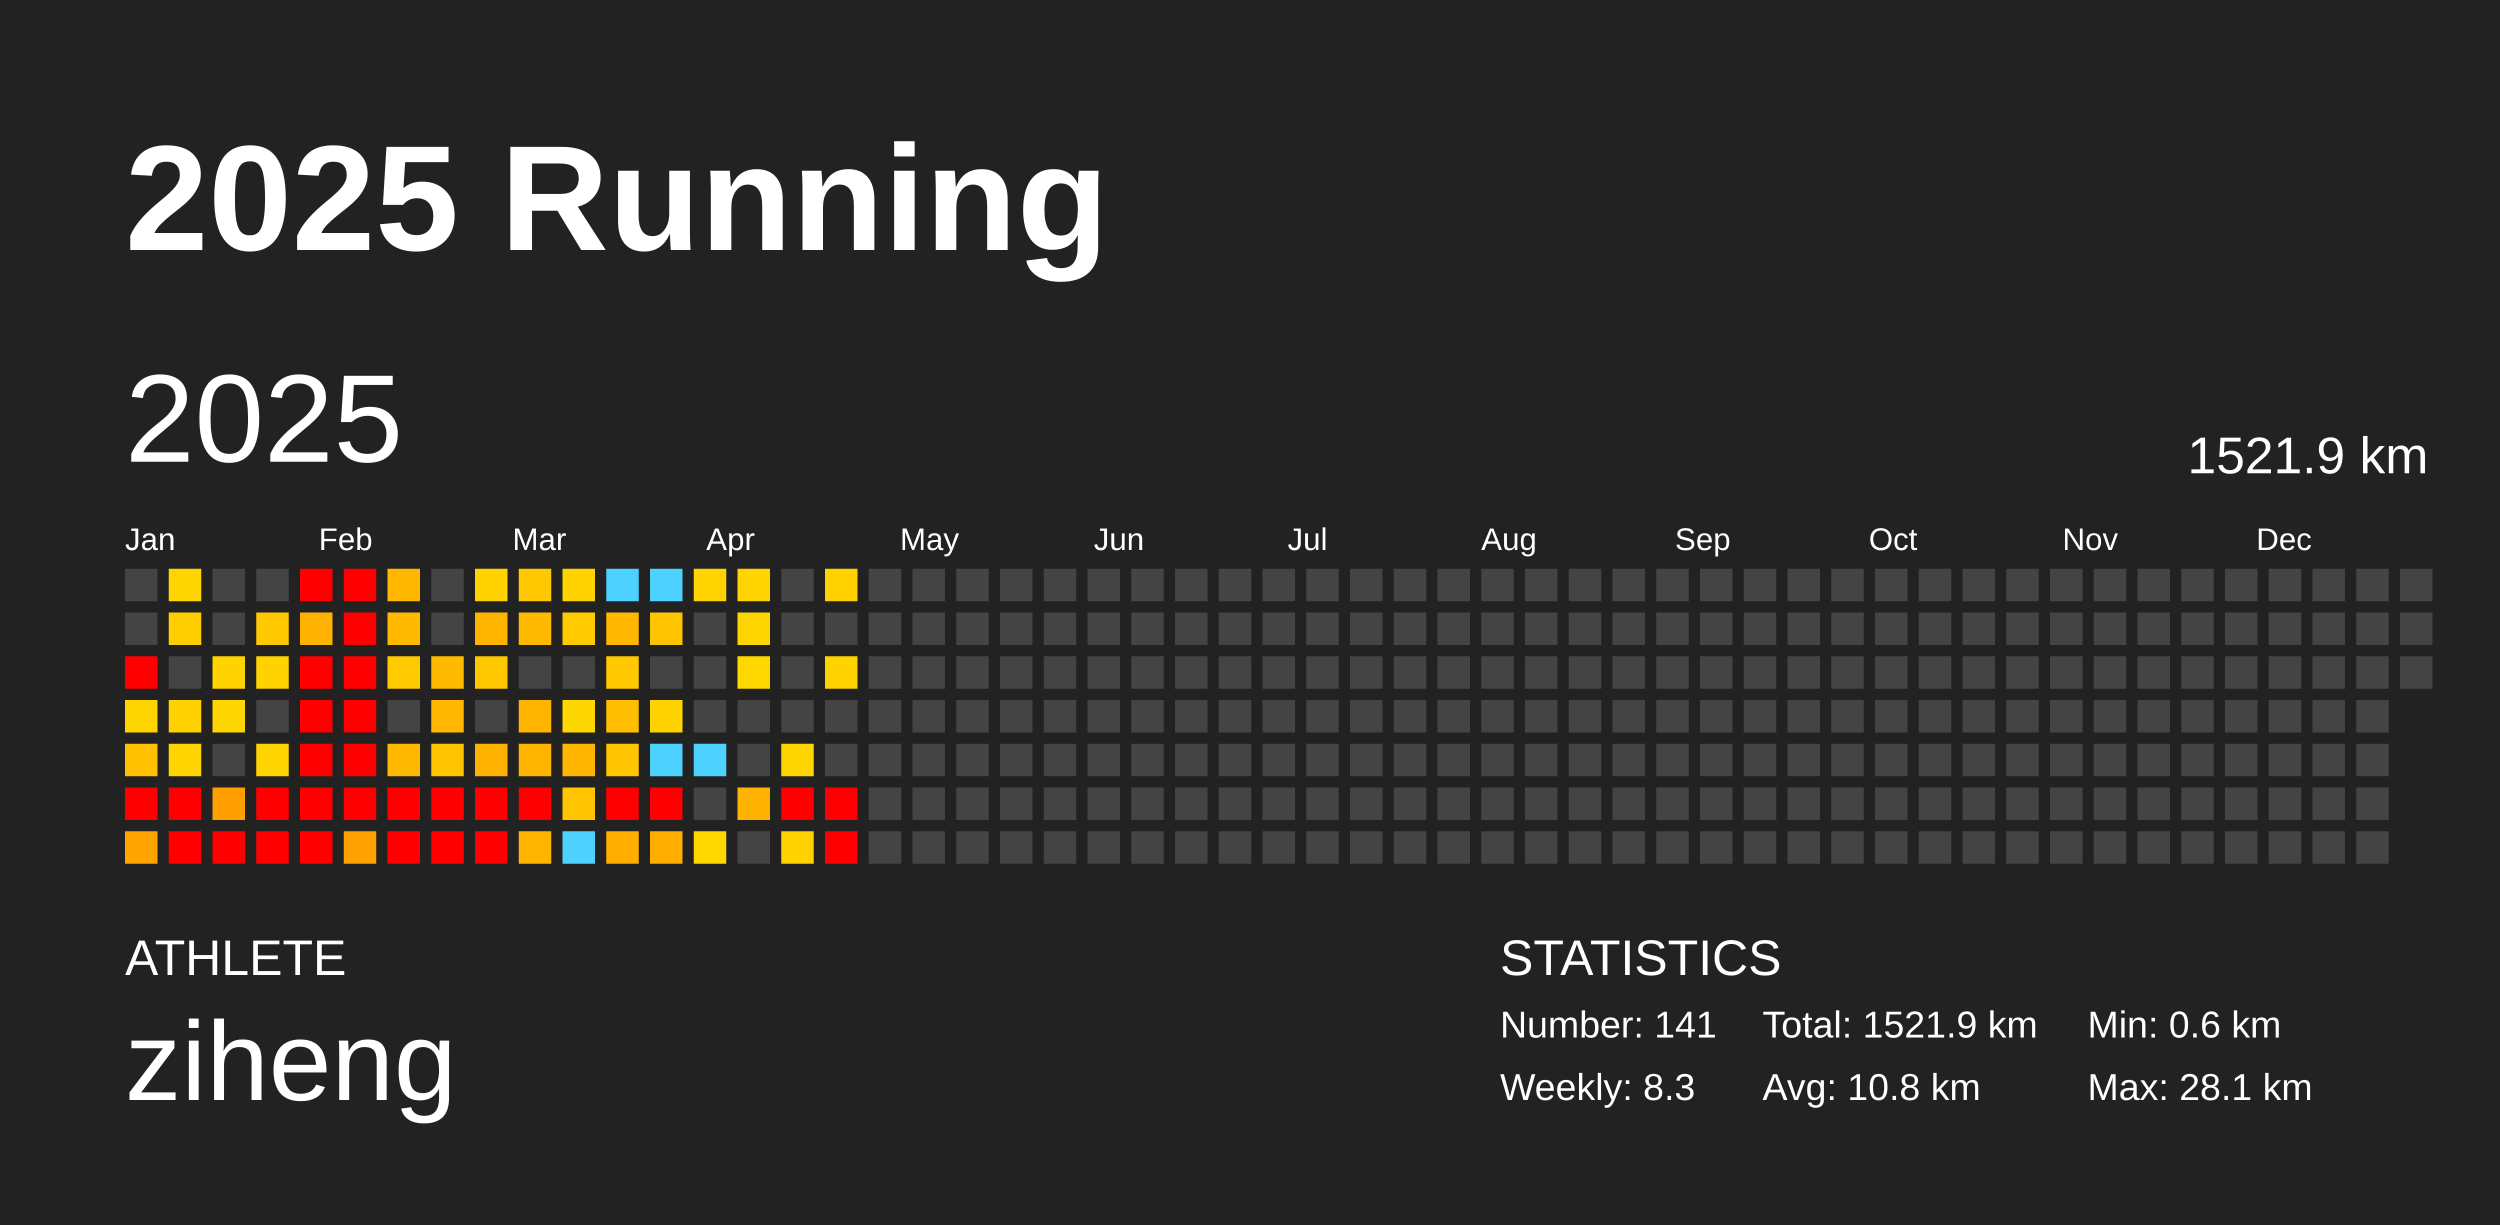
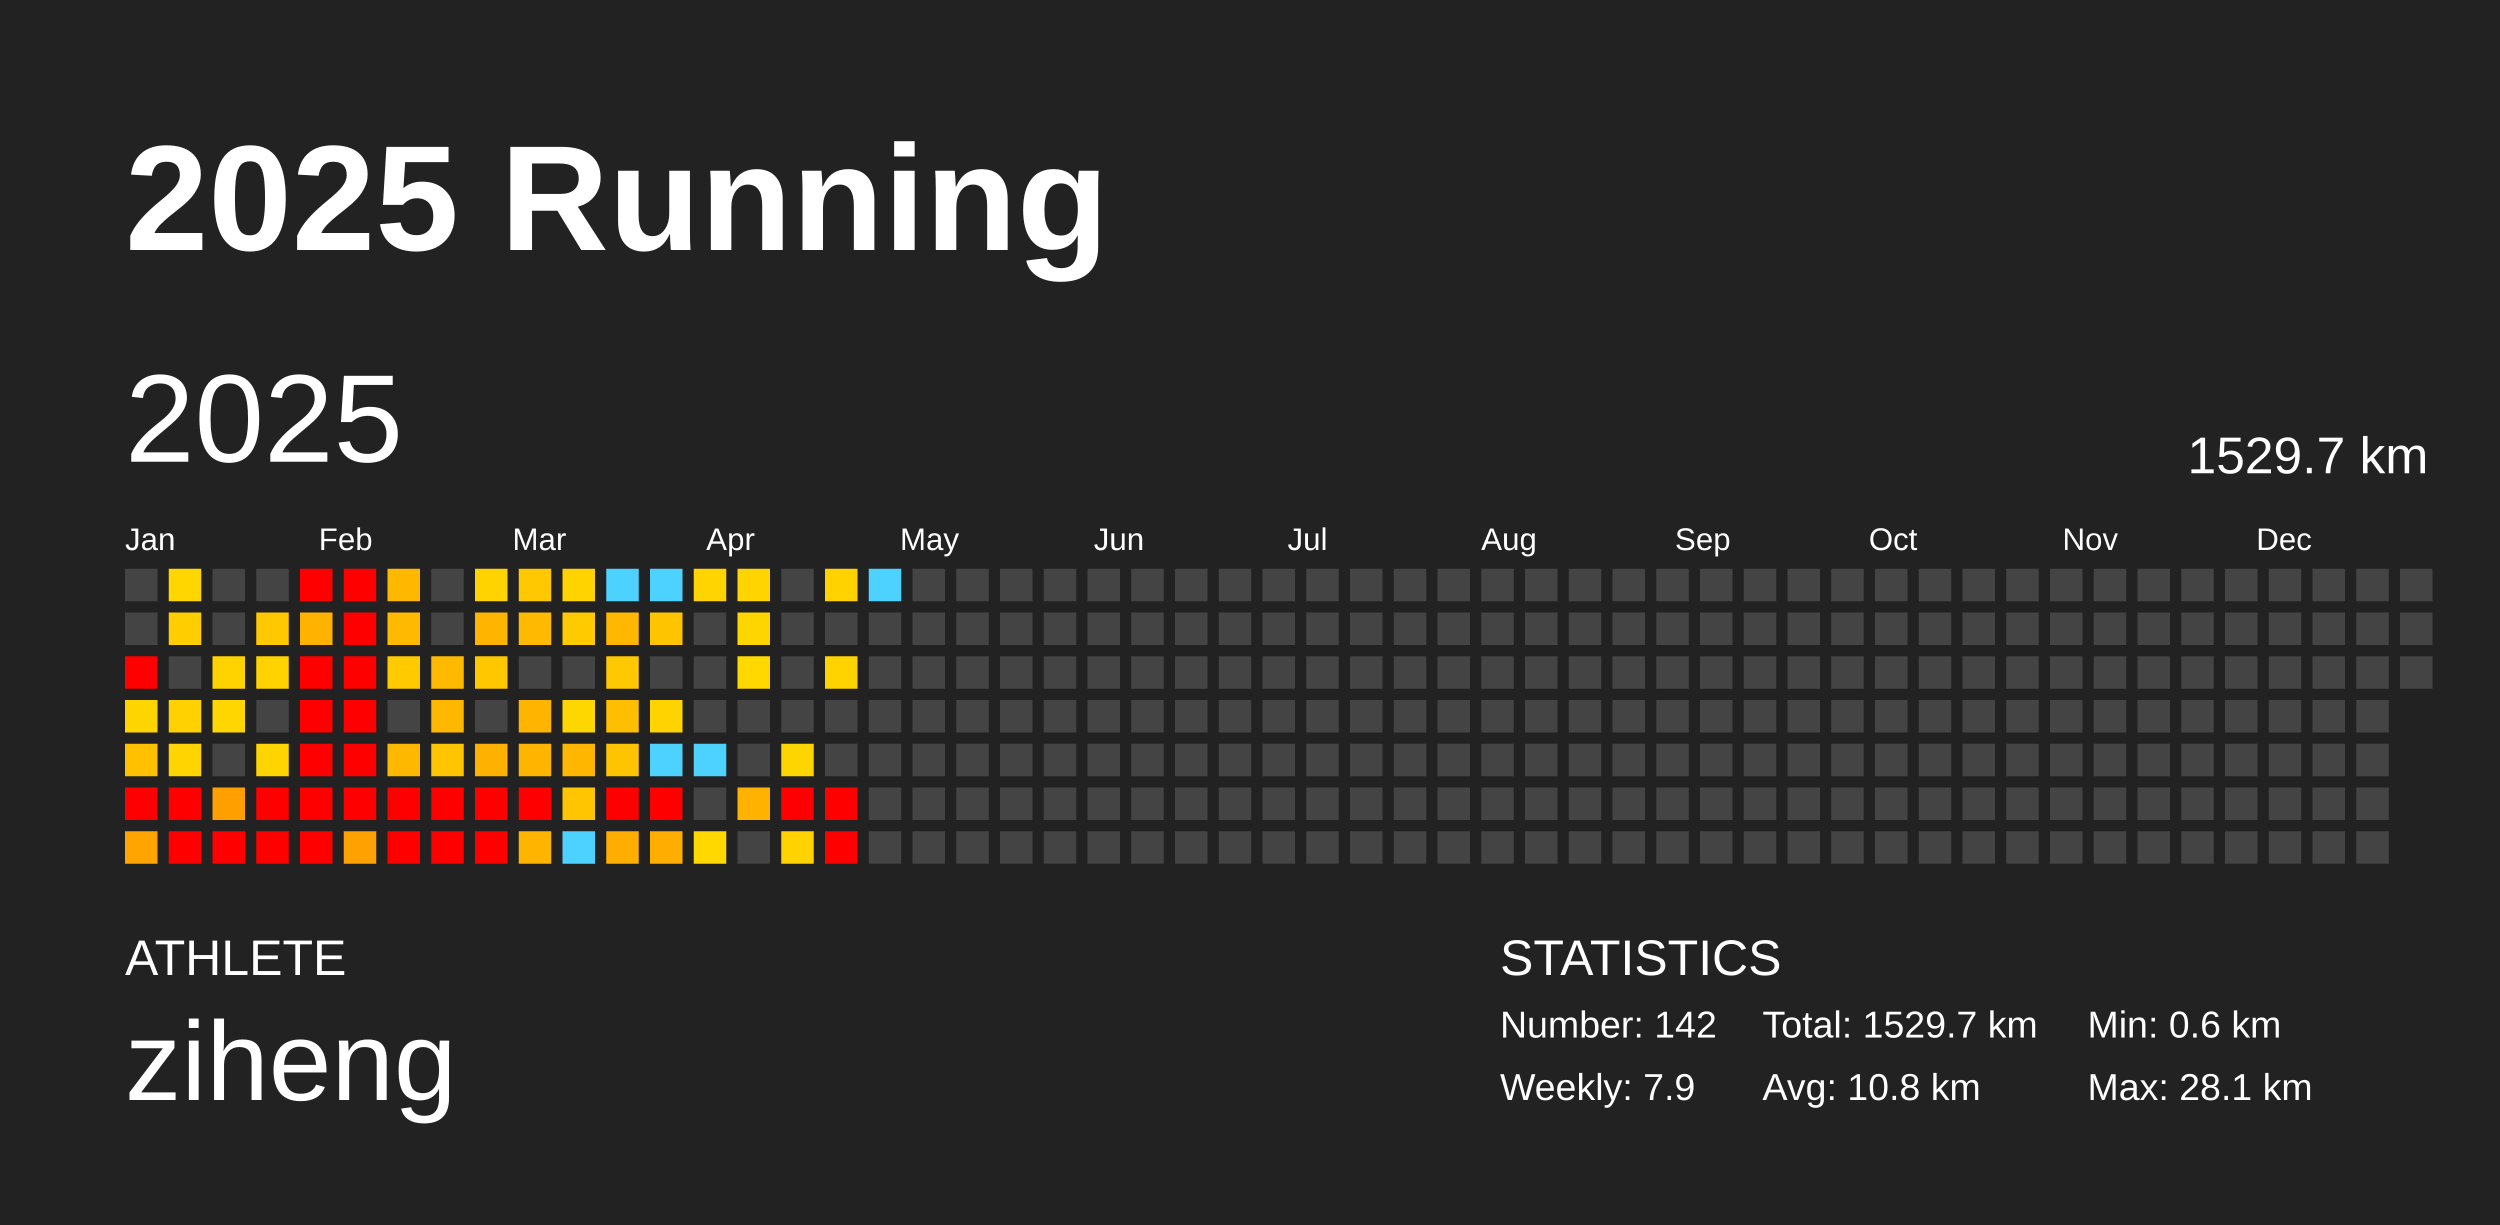
<svg xmlns="http://www.w3.org/2000/svg" baseProfile="full" height="98mm" version="1.1" viewBox="0,0,200,98" width="200mm">
  <defs />
  <rect fill="#222222" height="98" width="200" x="0" y="0" />
  <text fill="#FFFFFF" style="font-size:12px; font-family:Arial; font-weight:bold;" x="10" y="20">2025 Running</text>
  <text fill="#FFFFFF" style="font-size:4px; font-family:Arial" x="10" y="78">ATHLETE</text>
  <text fill="#FFFFFF" style="font-size:9px; font-family:Arial" x="10" y="88">ziheng</text>
  <text fill="#FFFFFF" style="font-size:4px; font-family:Arial" x="120" y="78">STATISTICS</text>
-   <text fill="#FFFFFF" style="font-size:3px; font-family:Arial" x="120" y="83">Number: 141</text>
-   <text fill="#FFFFFF" style="font-size:3px; font-family:Arial" x="120" y="88">Weekly: 8.3</text>
-   <text fill="#FFFFFF" style="font-size:3px; font-family:Arial" x="141" y="83">Total: 1521.9 km</text>
+   <text fill="#FFFFFF" style="font-size:3px; font-family:Arial" x="120" y="83">Number: 142</text>
+   <text fill="#FFFFFF" style="font-size:3px; font-family:Arial" x="120" y="88">Weekly: 7.9</text>
+   <text fill="#FFFFFF" style="font-size:3px; font-family:Arial" x="141" y="83">Total: 1529.7 km</text>
  <text fill="#FFFFFF" style="font-size:3px; font-family:Arial" x="141" y="88">Avg: 10.8 km</text>
  <text fill="#FFFFFF" style="font-size:3px; font-family:Arial" x="167" y="83">Min: 0.6 km</text>
  <text fill="#FFFFFF" style="font-size:3px; font-family:Arial" x="167" y="88">Max: 28.1 km</text>
  <text dominant-baseline="hanging" fill="#FFFFFF" style="font-size:10.0px; font-family:Arial;" x="10" y="30">2025</text>
-   <text dominant-baseline="hanging" fill="#FFFFFF" style="font-size:4.125px; font-family:Arial;" x="175" y="35">1521.9 km</text>
+   <text dominant-baseline="hanging" fill="#FFFFFF" style="font-size:4.125px; font-family:Arial;" x="175" y="35">1529.7 km</text>
  <text fill="#FFFFFF" style="font-size:2.5px; font-family:Arial" x="10.0" y="44">Jan</text>
  <text fill="#FFFFFF" style="font-size:2.5px; font-family:Arial" x="25.5" y="44">Feb</text>
  <text fill="#FFFFFF" style="font-size:2.5px; font-family:Arial" x="41.0" y="44">Mar</text>
  <text fill="#FFFFFF" style="font-size:2.5px; font-family:Arial" x="56.5" y="44">Apr</text>
  <text fill="#FFFFFF" style="font-size:2.5px; font-family:Arial" x="72.0" y="44">May</text>
  <text fill="#FFFFFF" style="font-size:2.5px; font-family:Arial" x="87.5" y="44">Jun</text>
  <text fill="#FFFFFF" style="font-size:2.5px; font-family:Arial" x="103.0" y="44">Jul</text>
  <text fill="#FFFFFF" style="font-size:2.5px; font-family:Arial" x="118.5" y="44">Aug</text>
  <text fill="#FFFFFF" style="font-size:2.5px; font-family:Arial" x="134.0" y="44">Sep</text>
  <text fill="#FFFFFF" style="font-size:2.5px; font-family:Arial" x="149.5" y="44">Oct</text>
  <text fill="#FFFFFF" style="font-size:2.5px; font-family:Arial" x="165.0" y="44">Nov</text>
  <text fill="#FFFFFF" style="font-size:2.5px; font-family:Arial" x="180.5" y="44">Dec</text>
  <rect fill="#444444" height="2.6" width="2.6" x="10.0" y="45.5" />
  <rect fill="#444444" height="2.6" width="2.6" x="10.0" y="49.0" />
  <rect fill="red" height="2.6" width="2.6" x="10.0" y="52.5" />
  <rect fill="#ffd500" height="2.6" width="2.6" x="10.0" y="56.0" />
  <rect fill="#ffc000" height="2.6" width="2.6" x="10.0" y="59.5" />
  <rect fill="red" height="2.6" width="2.6" x="10.0" y="63.0" />
  <rect fill="#ffa400" height="2.6" width="2.6" x="10.0" y="66.5" />
  <rect fill="#ffd600" height="2.6" width="2.6" x="13.5" y="45.5" />
  <rect fill="#ffcd00" height="2.6" width="2.6" x="13.5" y="49.0" />
  <rect fill="#444444" height="2.6" width="2.6" x="13.5" y="52.5" />
  <rect fill="#ffd100" height="2.6" width="2.6" x="13.5" y="56.0" />
  <rect fill="#ffd400" height="2.6" width="2.6" x="13.5" y="59.5" />
  <rect fill="red" height="2.6" width="2.6" x="13.5" y="63.0" />
  <rect fill="red" height="2.6" width="2.6" x="13.5" y="66.5" />
  <rect fill="#444444" height="2.6" width="2.6" x="17.0" y="45.5" />
  <rect fill="#444444" height="2.6" width="2.6" x="17.0" y="49.0" />
  <rect fill="#ffd300" height="2.6" width="2.6" x="17.0" y="52.5" />
  <rect fill="#ffd600" height="2.6" width="2.6" x="17.0" y="56.0" />
  <rect fill="#444444" height="2.6" width="2.6" x="17.0" y="59.5" />
  <rect fill="#ffa000" height="2.6" width="2.6" x="17.0" y="63.0" />
  <rect fill="red" height="2.6" width="2.6" x="17.0" y="66.5" />
  <rect fill="#444444" height="2.6" width="2.6" x="20.5" y="45.5" />
  <rect fill="#ffc800" height="2.6" width="2.6" x="20.5" y="49.0" />
  <rect fill="#ffd200" height="2.6" width="2.6" x="20.5" y="52.5" />
  <rect fill="#444444" height="2.6" width="2.6" x="20.5" y="56.0" />
  <rect fill="#ffd400" height="2.6" width="2.6" x="20.5" y="59.5" />
  <rect fill="red" height="2.6" width="2.6" x="20.5" y="63.0" />
  <rect fill="red" height="2.6" width="2.6" x="20.5" y="66.5" />
  <rect fill="red" height="2.6" width="2.6" x="24.0" y="45.5" />
  <rect fill="#ffb200" height="2.6" width="2.6" x="24.0" y="49.0" />
  <rect fill="red" height="2.6" width="2.6" x="24.0" y="52.5" />
  <rect fill="red" height="2.6" width="2.6" x="24.0" y="56.0" />
  <rect fill="red" height="2.6" width="2.6" x="24.0" y="59.5" />
  <rect fill="red" height="2.6" width="2.6" x="24.0" y="63.0" />
  <rect fill="red" height="2.6" width="2.6" x="24.0" y="66.5" />
  <rect fill="red" height="2.6" width="2.6" x="27.5" y="45.5" />
  <rect fill="red" height="2.6" width="2.6" x="27.5" y="49.0" />
  <rect fill="red" height="2.6" width="2.6" x="27.5" y="52.5" />
  <rect fill="red" height="2.6" width="2.6" x="27.5" y="56.0" />
  <rect fill="red" height="2.6" width="2.6" x="27.5" y="59.5" />
  <rect fill="red" height="2.6" width="2.6" x="27.5" y="63.0" />
  <rect fill="#ffa100" height="2.6" width="2.6" x="27.5" y="66.5" />
  <rect fill="#ffb700" height="2.6" width="2.6" x="31.0" y="45.5" />
  <rect fill="#ffba00" height="2.6" width="2.6" x="31.0" y="49.0" />
  <rect fill="#ffcb00" height="2.6" width="2.6" x="31.0" y="52.5" />
  <rect fill="#444444" height="2.6" width="2.6" x="31.0" y="56.0" />
  <rect fill="#ffb800" height="2.6" width="2.6" x="31.0" y="59.5" />
  <rect fill="red" height="2.6" width="2.6" x="31.0" y="63.0" />
  <rect fill="red" height="2.6" width="2.6" x="31.0" y="66.5" />
  <rect fill="#444444" height="2.6" width="2.6" x="34.5" y="45.5" />
  <rect fill="#444444" height="2.6" width="2.6" x="34.5" y="49.0" />
  <rect fill="#ffba00" height="2.6" width="2.6" x="34.5" y="52.5" />
  <rect fill="#ffb700" height="2.6" width="2.6" x="34.5" y="56.0" />
  <rect fill="#ffc500" height="2.6" width="2.6" x="34.5" y="59.5" />
  <rect fill="red" height="2.6" width="2.6" x="34.5" y="63.0" />
  <rect fill="red" height="2.6" width="2.6" x="34.5" y="66.5" />
  <rect fill="#ffd300" height="2.6" width="2.6" x="38.0" y="45.5" />
  <rect fill="#ffb500" height="2.6" width="2.6" x="38.0" y="49.0" />
  <rect fill="#ffc700" height="2.6" width="2.6" x="38.0" y="52.5" />
  <rect fill="#444444" height="2.6" width="2.6" x="38.0" y="56.0" />
  <rect fill="#ffb100" height="2.6" width="2.6" x="38.0" y="59.5" />
  <rect fill="red" height="2.6" width="2.6" x="38.0" y="63.0" />
  <rect fill="red" height="2.6" width="2.6" x="38.0" y="66.5" />
  <rect fill="#ffc800" height="2.6" width="2.6" x="41.5" y="45.5" />
  <rect fill="#ffba00" height="2.6" width="2.6" x="41.5" y="49.0" />
  <rect fill="#444444" height="2.6" width="2.6" x="41.5" y="52.5" />
  <rect fill="#ffb500" height="2.6" width="2.6" x="41.5" y="56.0" />
  <rect fill="#ffb400" height="2.6" width="2.6" x="41.5" y="59.5" />
  <rect fill="red" height="2.6" width="2.6" x="41.5" y="63.0" />
  <rect fill="#ffb400" height="2.6" width="2.6" x="41.5" y="66.5" />
  <rect fill="#ffd300" height="2.6" width="2.6" x="45.0" y="45.5" />
  <rect fill="#ffca00" height="2.6" width="2.6" x="45.0" y="49.0" />
  <rect fill="#444444" height="2.6" width="2.6" x="45.0" y="52.5" />
  <rect fill="#ffd700" height="2.6" width="2.6" x="45.0" y="56.0" />
  <rect fill="#ffb600" height="2.6" width="2.6" x="45.0" y="59.5" />
  <rect fill="#ffc500" height="2.6" width="2.6" x="45.0" y="63.0" />
  <rect fill="#4dd2ff" height="2.6" width="2.6" x="45.0" y="66.5" />
  <rect fill="#4dd2ff" height="2.6" width="2.6" x="48.5" y="45.5" />
  <rect fill="#ffb700" height="2.6" width="2.6" x="48.5" y="49.0" />
  <rect fill="#ffc800" height="2.6" width="2.6" x="48.5" y="52.5" />
  <rect fill="#ffbe00" height="2.6" width="2.6" x="48.5" y="56.0" />
  <rect fill="#ffc400" height="2.6" width="2.6" x="48.5" y="59.5" />
  <rect fill="red" height="2.6" width="2.6" x="48.5" y="63.0" />
  <rect fill="#ffae00" height="2.6" width="2.6" x="48.5" y="66.5" />
  <rect fill="#4dd2ff" height="2.6" width="2.6" x="52.0" y="45.5" />
  <rect fill="#ffc400" height="2.6" width="2.6" x="52.0" y="49.0" />
  <rect fill="#444444" height="2.6" width="2.6" x="52.0" y="52.5" />
  <rect fill="#ffd300" height="2.6" width="2.6" x="52.0" y="56.0" />
  <rect fill="#4dd2ff" height="2.6" width="2.6" x="52.0" y="59.5" />
  <rect fill="red" height="2.6" width="2.6" x="52.0" y="63.0" />
  <rect fill="#ffae00" height="2.6" width="2.6" x="52.0" y="66.5" />
  <rect fill="#ffd400" height="2.6" width="2.6" x="55.5" y="45.5" />
  <rect fill="#444444" height="2.6" width="2.6" x="55.5" y="49.0" />
  <rect fill="#444444" height="2.6" width="2.6" x="55.5" y="52.5" />
  <rect fill="#444444" height="2.6" width="2.6" x="55.5" y="56.0" />
  <rect fill="#4dd2ff" height="2.6" width="2.6" x="55.5" y="59.5" />
  <rect fill="#444444" height="2.6" width="2.6" x="55.5" y="63.0" />
  <rect fill="#ffd800" height="2.6" width="2.6" x="55.5" y="66.5" />
  <rect fill="#ffd400" height="2.6" width="2.6" x="59.0" y="45.5" />
  <rect fill="#ffd500" height="2.6" width="2.6" x="59.0" y="49.0" />
  <rect fill="#ffd800" height="2.6" width="2.6" x="59.0" y="52.5" />
  <rect fill="#444444" height="2.6" width="2.6" x="59.0" y="56.0" />
  <rect fill="#444444" height="2.6" width="2.6" x="59.0" y="59.5" />
  <rect fill="#ffb300" height="2.6" width="2.6" x="59.0" y="63.0" />
  <rect fill="#444444" height="2.6" width="2.6" x="59.0" y="66.5" />
  <rect fill="#444444" height="2.6" width="2.6" x="62.5" y="45.5" />
  <rect fill="#444444" height="2.6" width="2.6" x="62.5" y="49.0" />
  <rect fill="#444444" height="2.6" width="2.6" x="62.5" y="52.5" />
  <rect fill="#444444" height="2.6" width="2.6" x="62.5" y="56.0" />
  <rect fill="#ffd500" height="2.6" width="2.6" x="62.5" y="59.5" />
  <rect fill="red" height="2.6" width="2.6" x="62.5" y="63.0" />
  <rect fill="#ffd200" height="2.6" width="2.6" x="62.5" y="66.5" />
  <rect fill="#ffd200" height="2.6" width="2.6" x="66.0" y="45.5" />
  <rect fill="#444444" height="2.6" width="2.6" x="66.0" y="49.0" />
  <rect fill="#ffd300" height="2.6" width="2.6" x="66.0" y="52.5" />
  <rect fill="#444444" height="2.6" width="2.6" x="66.0" y="56.0" />
  <rect fill="#444444" height="2.6" width="2.6" x="66.0" y="59.5" />
  <rect fill="red" height="2.6" width="2.6" x="66.0" y="63.0" />
  <rect fill="red" height="2.6" width="2.6" x="66.0" y="66.5" />
-   <rect fill="#444444" height="2.6" width="2.6" x="69.5" y="45.5" />
+   <rect fill="#4dd2ff" height="2.6" width="2.6" x="69.5" y="45.5" />
  <rect fill="#444444" height="2.6" width="2.6" x="69.5" y="49.0" />
  <rect fill="#444444" height="2.6" width="2.6" x="69.5" y="52.5" />
  <rect fill="#444444" height="2.6" width="2.6" x="69.5" y="56.0" />
  <rect fill="#444444" height="2.6" width="2.6" x="69.5" y="59.5" />
  <rect fill="#444444" height="2.6" width="2.6" x="69.5" y="63.0" />
  <rect fill="#444444" height="2.6" width="2.6" x="69.5" y="66.5" />
  <rect fill="#444444" height="2.6" width="2.6" x="73.0" y="45.5" />
  <rect fill="#444444" height="2.6" width="2.6" x="73.0" y="49.0" />
  <rect fill="#444444" height="2.6" width="2.6" x="73.0" y="52.5" />
  <rect fill="#444444" height="2.6" width="2.6" x="73.0" y="56.0" />
  <rect fill="#444444" height="2.6" width="2.6" x="73.0" y="59.5" />
  <rect fill="#444444" height="2.6" width="2.6" x="73.0" y="63.0" />
  <rect fill="#444444" height="2.6" width="2.6" x="73.0" y="66.5" />
  <rect fill="#444444" height="2.6" width="2.6" x="76.5" y="45.5" />
  <rect fill="#444444" height="2.6" width="2.6" x="76.5" y="49.0" />
  <rect fill="#444444" height="2.6" width="2.6" x="76.5" y="52.5" />
  <rect fill="#444444" height="2.6" width="2.6" x="76.5" y="56.0" />
  <rect fill="#444444" height="2.6" width="2.6" x="76.5" y="59.5" />
  <rect fill="#444444" height="2.6" width="2.6" x="76.5" y="63.0" />
  <rect fill="#444444" height="2.6" width="2.6" x="76.5" y="66.5" />
  <rect fill="#444444" height="2.6" width="2.6" x="80.0" y="45.5" />
  <rect fill="#444444" height="2.6" width="2.6" x="80.0" y="49.0" />
  <rect fill="#444444" height="2.6" width="2.6" x="80.0" y="52.5" />
  <rect fill="#444444" height="2.6" width="2.6" x="80.0" y="56.0" />
  <rect fill="#444444" height="2.6" width="2.6" x="80.0" y="59.5" />
  <rect fill="#444444" height="2.6" width="2.6" x="80.0" y="63.0" />
  <rect fill="#444444" height="2.6" width="2.6" x="80.0" y="66.5" />
  <rect fill="#444444" height="2.6" width="2.6" x="83.5" y="45.5" />
  <rect fill="#444444" height="2.6" width="2.6" x="83.5" y="49.0" />
  <rect fill="#444444" height="2.6" width="2.6" x="83.5" y="52.5" />
  <rect fill="#444444" height="2.6" width="2.6" x="83.5" y="56.0" />
  <rect fill="#444444" height="2.6" width="2.6" x="83.5" y="59.5" />
  <rect fill="#444444" height="2.6" width="2.6" x="83.5" y="63.0" />
  <rect fill="#444444" height="2.6" width="2.6" x="83.5" y="66.5" />
  <rect fill="#444444" height="2.6" width="2.6" x="87.0" y="45.5" />
  <rect fill="#444444" height="2.6" width="2.6" x="87.0" y="49.0" />
  <rect fill="#444444" height="2.6" width="2.6" x="87.0" y="52.5" />
  <rect fill="#444444" height="2.6" width="2.6" x="87.0" y="56.0" />
  <rect fill="#444444" height="2.6" width="2.6" x="87.0" y="59.5" />
  <rect fill="#444444" height="2.6" width="2.6" x="87.0" y="63.0" />
  <rect fill="#444444" height="2.6" width="2.6" x="87.0" y="66.5" />
  <rect fill="#444444" height="2.6" width="2.6" x="90.5" y="45.5" />
  <rect fill="#444444" height="2.6" width="2.6" x="90.5" y="49.0" />
  <rect fill="#444444" height="2.6" width="2.6" x="90.5" y="52.5" />
  <rect fill="#444444" height="2.6" width="2.6" x="90.5" y="56.0" />
  <rect fill="#444444" height="2.6" width="2.6" x="90.5" y="59.5" />
  <rect fill="#444444" height="2.6" width="2.6" x="90.5" y="63.0" />
  <rect fill="#444444" height="2.6" width="2.6" x="90.5" y="66.5" />
  <rect fill="#444444" height="2.6" width="2.6" x="94.0" y="45.5" />
  <rect fill="#444444" height="2.6" width="2.6" x="94.0" y="49.0" />
  <rect fill="#444444" height="2.6" width="2.6" x="94.0" y="52.5" />
  <rect fill="#444444" height="2.6" width="2.6" x="94.0" y="56.0" />
  <rect fill="#444444" height="2.6" width="2.6" x="94.0" y="59.5" />
  <rect fill="#444444" height="2.6" width="2.6" x="94.0" y="63.0" />
  <rect fill="#444444" height="2.6" width="2.6" x="94.0" y="66.5" />
  <rect fill="#444444" height="2.6" width="2.6" x="97.5" y="45.5" />
  <rect fill="#444444" height="2.6" width="2.6" x="97.5" y="49.0" />
  <rect fill="#444444" height="2.6" width="2.6" x="97.5" y="52.5" />
  <rect fill="#444444" height="2.6" width="2.6" x="97.5" y="56.0" />
  <rect fill="#444444" height="2.6" width="2.6" x="97.5" y="59.5" />
  <rect fill="#444444" height="2.6" width="2.6" x="97.5" y="63.0" />
  <rect fill="#444444" height="2.6" width="2.6" x="97.5" y="66.5" />
  <rect fill="#444444" height="2.6" width="2.6" x="101.0" y="45.5" />
  <rect fill="#444444" height="2.6" width="2.6" x="101.0" y="49.0" />
  <rect fill="#444444" height="2.6" width="2.6" x="101.0" y="52.5" />
  <rect fill="#444444" height="2.6" width="2.6" x="101.0" y="56.0" />
  <rect fill="#444444" height="2.6" width="2.6" x="101.0" y="59.5" />
  <rect fill="#444444" height="2.6" width="2.6" x="101.0" y="63.0" />
  <rect fill="#444444" height="2.6" width="2.6" x="101.0" y="66.5" />
  <rect fill="#444444" height="2.6" width="2.6" x="104.5" y="45.5" />
  <rect fill="#444444" height="2.6" width="2.6" x="104.5" y="49.0" />
  <rect fill="#444444" height="2.6" width="2.6" x="104.5" y="52.5" />
  <rect fill="#444444" height="2.6" width="2.6" x="104.5" y="56.0" />
  <rect fill="#444444" height="2.6" width="2.6" x="104.5" y="59.5" />
  <rect fill="#444444" height="2.6" width="2.6" x="104.5" y="63.0" />
  <rect fill="#444444" height="2.6" width="2.6" x="104.5" y="66.5" />
  <rect fill="#444444" height="2.6" width="2.6" x="108.0" y="45.5" />
  <rect fill="#444444" height="2.6" width="2.6" x="108.0" y="49.0" />
  <rect fill="#444444" height="2.6" width="2.6" x="108.0" y="52.5" />
  <rect fill="#444444" height="2.6" width="2.6" x="108.0" y="56.0" />
  <rect fill="#444444" height="2.6" width="2.6" x="108.0" y="59.5" />
  <rect fill="#444444" height="2.6" width="2.6" x="108.0" y="63.0" />
  <rect fill="#444444" height="2.6" width="2.6" x="108.0" y="66.5" />
  <rect fill="#444444" height="2.6" width="2.6" x="111.5" y="45.5" />
  <rect fill="#444444" height="2.6" width="2.6" x="111.5" y="49.0" />
  <rect fill="#444444" height="2.6" width="2.6" x="111.5" y="52.5" />
  <rect fill="#444444" height="2.6" width="2.6" x="111.5" y="56.0" />
  <rect fill="#444444" height="2.6" width="2.6" x="111.5" y="59.5" />
  <rect fill="#444444" height="2.6" width="2.6" x="111.5" y="63.0" />
  <rect fill="#444444" height="2.6" width="2.6" x="111.5" y="66.5" />
  <rect fill="#444444" height="2.6" width="2.6" x="115.0" y="45.5" />
  <rect fill="#444444" height="2.6" width="2.6" x="115.0" y="49.0" />
  <rect fill="#444444" height="2.6" width="2.6" x="115.0" y="52.5" />
  <rect fill="#444444" height="2.6" width="2.6" x="115.0" y="56.0" />
  <rect fill="#444444" height="2.6" width="2.6" x="115.0" y="59.5" />
  <rect fill="#444444" height="2.6" width="2.6" x="115.0" y="63.0" />
  <rect fill="#444444" height="2.6" width="2.6" x="115.0" y="66.5" />
  <rect fill="#444444" height="2.6" width="2.6" x="118.5" y="45.5" />
  <rect fill="#444444" height="2.6" width="2.6" x="118.5" y="49.0" />
  <rect fill="#444444" height="2.6" width="2.6" x="118.5" y="52.5" />
  <rect fill="#444444" height="2.6" width="2.6" x="118.5" y="56.0" />
  <rect fill="#444444" height="2.6" width="2.6" x="118.5" y="59.5" />
  <rect fill="#444444" height="2.6" width="2.6" x="118.5" y="63.0" />
  <rect fill="#444444" height="2.6" width="2.6" x="118.5" y="66.5" />
  <rect fill="#444444" height="2.6" width="2.6" x="122.0" y="45.5" />
  <rect fill="#444444" height="2.6" width="2.6" x="122.0" y="49.0" />
  <rect fill="#444444" height="2.6" width="2.6" x="122.0" y="52.5" />
  <rect fill="#444444" height="2.6" width="2.6" x="122.0" y="56.0" />
  <rect fill="#444444" height="2.6" width="2.6" x="122.0" y="59.5" />
  <rect fill="#444444" height="2.6" width="2.6" x="122.0" y="63.0" />
  <rect fill="#444444" height="2.6" width="2.6" x="122.0" y="66.5" />
  <rect fill="#444444" height="2.6" width="2.6" x="125.5" y="45.5" />
  <rect fill="#444444" height="2.6" width="2.6" x="125.5" y="49.0" />
  <rect fill="#444444" height="2.6" width="2.6" x="125.5" y="52.5" />
  <rect fill="#444444" height="2.6" width="2.6" x="125.5" y="56.0" />
  <rect fill="#444444" height="2.6" width="2.6" x="125.5" y="59.5" />
  <rect fill="#444444" height="2.6" width="2.6" x="125.5" y="63.0" />
  <rect fill="#444444" height="2.6" width="2.6" x="125.5" y="66.5" />
  <rect fill="#444444" height="2.6" width="2.6" x="129.0" y="45.5" />
  <rect fill="#444444" height="2.6" width="2.6" x="129.0" y="49.0" />
  <rect fill="#444444" height="2.6" width="2.6" x="129.0" y="52.5" />
  <rect fill="#444444" height="2.6" width="2.6" x="129.0" y="56.0" />
  <rect fill="#444444" height="2.6" width="2.6" x="129.0" y="59.5" />
  <rect fill="#444444" height="2.6" width="2.6" x="129.0" y="63.0" />
  <rect fill="#444444" height="2.6" width="2.6" x="129.0" y="66.5" />
  <rect fill="#444444" height="2.6" width="2.6" x="132.5" y="45.5" />
  <rect fill="#444444" height="2.6" width="2.6" x="132.5" y="49.0" />
  <rect fill="#444444" height="2.6" width="2.6" x="132.5" y="52.5" />
  <rect fill="#444444" height="2.6" width="2.6" x="132.5" y="56.0" />
  <rect fill="#444444" height="2.6" width="2.6" x="132.5" y="59.5" />
  <rect fill="#444444" height="2.6" width="2.6" x="132.5" y="63.0" />
  <rect fill="#444444" height="2.6" width="2.6" x="132.5" y="66.5" />
  <rect fill="#444444" height="2.6" width="2.6" x="136.0" y="45.5" />
  <rect fill="#444444" height="2.6" width="2.6" x="136.0" y="49.0" />
  <rect fill="#444444" height="2.6" width="2.6" x="136.0" y="52.5" />
  <rect fill="#444444" height="2.6" width="2.6" x="136.0" y="56.0" />
  <rect fill="#444444" height="2.6" width="2.6" x="136.0" y="59.5" />
  <rect fill="#444444" height="2.6" width="2.6" x="136.0" y="63.0" />
  <rect fill="#444444" height="2.6" width="2.6" x="136.0" y="66.5" />
  <rect fill="#444444" height="2.6" width="2.6" x="139.5" y="45.5" />
  <rect fill="#444444" height="2.6" width="2.6" x="139.5" y="49.0" />
  <rect fill="#444444" height="2.6" width="2.6" x="139.5" y="52.5" />
  <rect fill="#444444" height="2.6" width="2.6" x="139.5" y="56.0" />
  <rect fill="#444444" height="2.6" width="2.6" x="139.5" y="59.5" />
  <rect fill="#444444" height="2.6" width="2.6" x="139.5" y="63.0" />
  <rect fill="#444444" height="2.6" width="2.6" x="139.5" y="66.5" />
  <rect fill="#444444" height="2.6" width="2.6" x="143.0" y="45.5" />
  <rect fill="#444444" height="2.6" width="2.6" x="143.0" y="49.0" />
  <rect fill="#444444" height="2.6" width="2.6" x="143.0" y="52.5" />
  <rect fill="#444444" height="2.6" width="2.6" x="143.0" y="56.0" />
  <rect fill="#444444" height="2.6" width="2.6" x="143.0" y="59.5" />
  <rect fill="#444444" height="2.6" width="2.6" x="143.0" y="63.0" />
  <rect fill="#444444" height="2.6" width="2.6" x="143.0" y="66.5" />
  <rect fill="#444444" height="2.6" width="2.6" x="146.5" y="45.5" />
  <rect fill="#444444" height="2.6" width="2.6" x="146.5" y="49.0" />
  <rect fill="#444444" height="2.6" width="2.6" x="146.5" y="52.5" />
  <rect fill="#444444" height="2.6" width="2.6" x="146.5" y="56.0" />
  <rect fill="#444444" height="2.6" width="2.6" x="146.5" y="59.5" />
  <rect fill="#444444" height="2.6" width="2.6" x="146.5" y="63.0" />
  <rect fill="#444444" height="2.6" width="2.6" x="146.5" y="66.5" />
  <rect fill="#444444" height="2.6" width="2.6" x="150.0" y="45.5" />
  <rect fill="#444444" height="2.6" width="2.6" x="150.0" y="49.0" />
  <rect fill="#444444" height="2.6" width="2.6" x="150.0" y="52.5" />
  <rect fill="#444444" height="2.6" width="2.6" x="150.0" y="56.0" />
  <rect fill="#444444" height="2.6" width="2.6" x="150.0" y="59.5" />
  <rect fill="#444444" height="2.6" width="2.6" x="150.0" y="63.0" />
  <rect fill="#444444" height="2.6" width="2.6" x="150.0" y="66.5" />
  <rect fill="#444444" height="2.6" width="2.6" x="153.5" y="45.5" />
  <rect fill="#444444" height="2.6" width="2.6" x="153.5" y="49.0" />
  <rect fill="#444444" height="2.6" width="2.6" x="153.5" y="52.5" />
  <rect fill="#444444" height="2.6" width="2.6" x="153.5" y="56.0" />
  <rect fill="#444444" height="2.6" width="2.6" x="153.5" y="59.5" />
  <rect fill="#444444" height="2.6" width="2.6" x="153.5" y="63.0" />
  <rect fill="#444444" height="2.6" width="2.6" x="153.5" y="66.5" />
  <rect fill="#444444" height="2.6" width="2.6" x="157.0" y="45.5" />
  <rect fill="#444444" height="2.6" width="2.6" x="157.0" y="49.0" />
  <rect fill="#444444" height="2.6" width="2.6" x="157.0" y="52.5" />
  <rect fill="#444444" height="2.6" width="2.6" x="157.0" y="56.0" />
  <rect fill="#444444" height="2.6" width="2.6" x="157.0" y="59.5" />
  <rect fill="#444444" height="2.6" width="2.6" x="157.0" y="63.0" />
  <rect fill="#444444" height="2.6" width="2.6" x="157.0" y="66.5" />
  <rect fill="#444444" height="2.6" width="2.6" x="160.5" y="45.5" />
  <rect fill="#444444" height="2.6" width="2.6" x="160.5" y="49.0" />
  <rect fill="#444444" height="2.6" width="2.6" x="160.5" y="52.5" />
  <rect fill="#444444" height="2.6" width="2.6" x="160.5" y="56.0" />
  <rect fill="#444444" height="2.6" width="2.6" x="160.5" y="59.5" />
  <rect fill="#444444" height="2.6" width="2.6" x="160.5" y="63.0" />
  <rect fill="#444444" height="2.6" width="2.6" x="160.5" y="66.5" />
  <rect fill="#444444" height="2.6" width="2.6" x="164.0" y="45.5" />
  <rect fill="#444444" height="2.6" width="2.6" x="164.0" y="49.0" />
  <rect fill="#444444" height="2.6" width="2.6" x="164.0" y="52.5" />
  <rect fill="#444444" height="2.6" width="2.6" x="164.0" y="56.0" />
  <rect fill="#444444" height="2.6" width="2.6" x="164.0" y="59.5" />
  <rect fill="#444444" height="2.6" width="2.6" x="164.0" y="63.0" />
  <rect fill="#444444" height="2.6" width="2.6" x="164.0" y="66.5" />
  <rect fill="#444444" height="2.6" width="2.6" x="167.5" y="45.5" />
  <rect fill="#444444" height="2.6" width="2.6" x="167.5" y="49.0" />
  <rect fill="#444444" height="2.6" width="2.6" x="167.5" y="52.5" />
  <rect fill="#444444" height="2.6" width="2.6" x="167.5" y="56.0" />
  <rect fill="#444444" height="2.6" width="2.6" x="167.5" y="59.5" />
  <rect fill="#444444" height="2.6" width="2.6" x="167.5" y="63.0" />
  <rect fill="#444444" height="2.6" width="2.6" x="167.5" y="66.5" />
  <rect fill="#444444" height="2.6" width="2.6" x="171.0" y="45.5" />
  <rect fill="#444444" height="2.6" width="2.6" x="171.0" y="49.0" />
  <rect fill="#444444" height="2.6" width="2.6" x="171.0" y="52.5" />
  <rect fill="#444444" height="2.6" width="2.6" x="171.0" y="56.0" />
  <rect fill="#444444" height="2.6" width="2.6" x="171.0" y="59.5" />
  <rect fill="#444444" height="2.6" width="2.6" x="171.0" y="63.0" />
  <rect fill="#444444" height="2.6" width="2.6" x="171.0" y="66.5" />
  <rect fill="#444444" height="2.6" width="2.6" x="174.5" y="45.5" />
  <rect fill="#444444" height="2.6" width="2.6" x="174.5" y="49.0" />
  <rect fill="#444444" height="2.6" width="2.6" x="174.5" y="52.5" />
  <rect fill="#444444" height="2.6" width="2.6" x="174.5" y="56.0" />
  <rect fill="#444444" height="2.6" width="2.6" x="174.5" y="59.5" />
  <rect fill="#444444" height="2.6" width="2.6" x="174.5" y="63.0" />
  <rect fill="#444444" height="2.6" width="2.6" x="174.5" y="66.5" />
  <rect fill="#444444" height="2.6" width="2.6" x="178.0" y="45.5" />
  <rect fill="#444444" height="2.6" width="2.6" x="178.0" y="49.0" />
  <rect fill="#444444" height="2.6" width="2.6" x="178.0" y="52.5" />
  <rect fill="#444444" height="2.6" width="2.6" x="178.0" y="56.0" />
  <rect fill="#444444" height="2.6" width="2.6" x="178.0" y="59.5" />
  <rect fill="#444444" height="2.6" width="2.6" x="178.0" y="63.0" />
  <rect fill="#444444" height="2.6" width="2.6" x="178.0" y="66.5" />
  <rect fill="#444444" height="2.6" width="2.6" x="181.5" y="45.5" />
  <rect fill="#444444" height="2.6" width="2.6" x="181.5" y="49.0" />
  <rect fill="#444444" height="2.6" width="2.6" x="181.5" y="52.5" />
  <rect fill="#444444" height="2.6" width="2.6" x="181.5" y="56.0" />
  <rect fill="#444444" height="2.6" width="2.6" x="181.5" y="59.5" />
  <rect fill="#444444" height="2.6" width="2.6" x="181.5" y="63.0" />
  <rect fill="#444444" height="2.6" width="2.6" x="181.5" y="66.5" />
  <rect fill="#444444" height="2.6" width="2.6" x="185.0" y="45.5" />
  <rect fill="#444444" height="2.6" width="2.6" x="185.0" y="49.0" />
  <rect fill="#444444" height="2.6" width="2.6" x="185.0" y="52.5" />
  <rect fill="#444444" height="2.6" width="2.6" x="185.0" y="56.0" />
  <rect fill="#444444" height="2.6" width="2.6" x="185.0" y="59.5" />
  <rect fill="#444444" height="2.6" width="2.6" x="185.0" y="63.0" />
  <rect fill="#444444" height="2.6" width="2.6" x="185.0" y="66.5" />
  <rect fill="#444444" height="2.6" width="2.6" x="188.5" y="45.5" />
  <rect fill="#444444" height="2.6" width="2.6" x="188.5" y="49.0" />
  <rect fill="#444444" height="2.6" width="2.6" x="188.5" y="52.5" />
  <rect fill="#444444" height="2.6" width="2.6" x="188.5" y="56.0" />
  <rect fill="#444444" height="2.6" width="2.6" x="188.5" y="59.5" />
  <rect fill="#444444" height="2.6" width="2.6" x="188.5" y="63.0" />
  <rect fill="#444444" height="2.6" width="2.6" x="188.5" y="66.5" />
  <rect fill="#444444" height="2.6" width="2.6" x="192.0" y="45.5" />
  <rect fill="#444444" height="2.6" width="2.6" x="192.0" y="49.0" />
  <rect fill="#444444" height="2.6" width="2.6" x="192.0" y="52.5" />
</svg>
